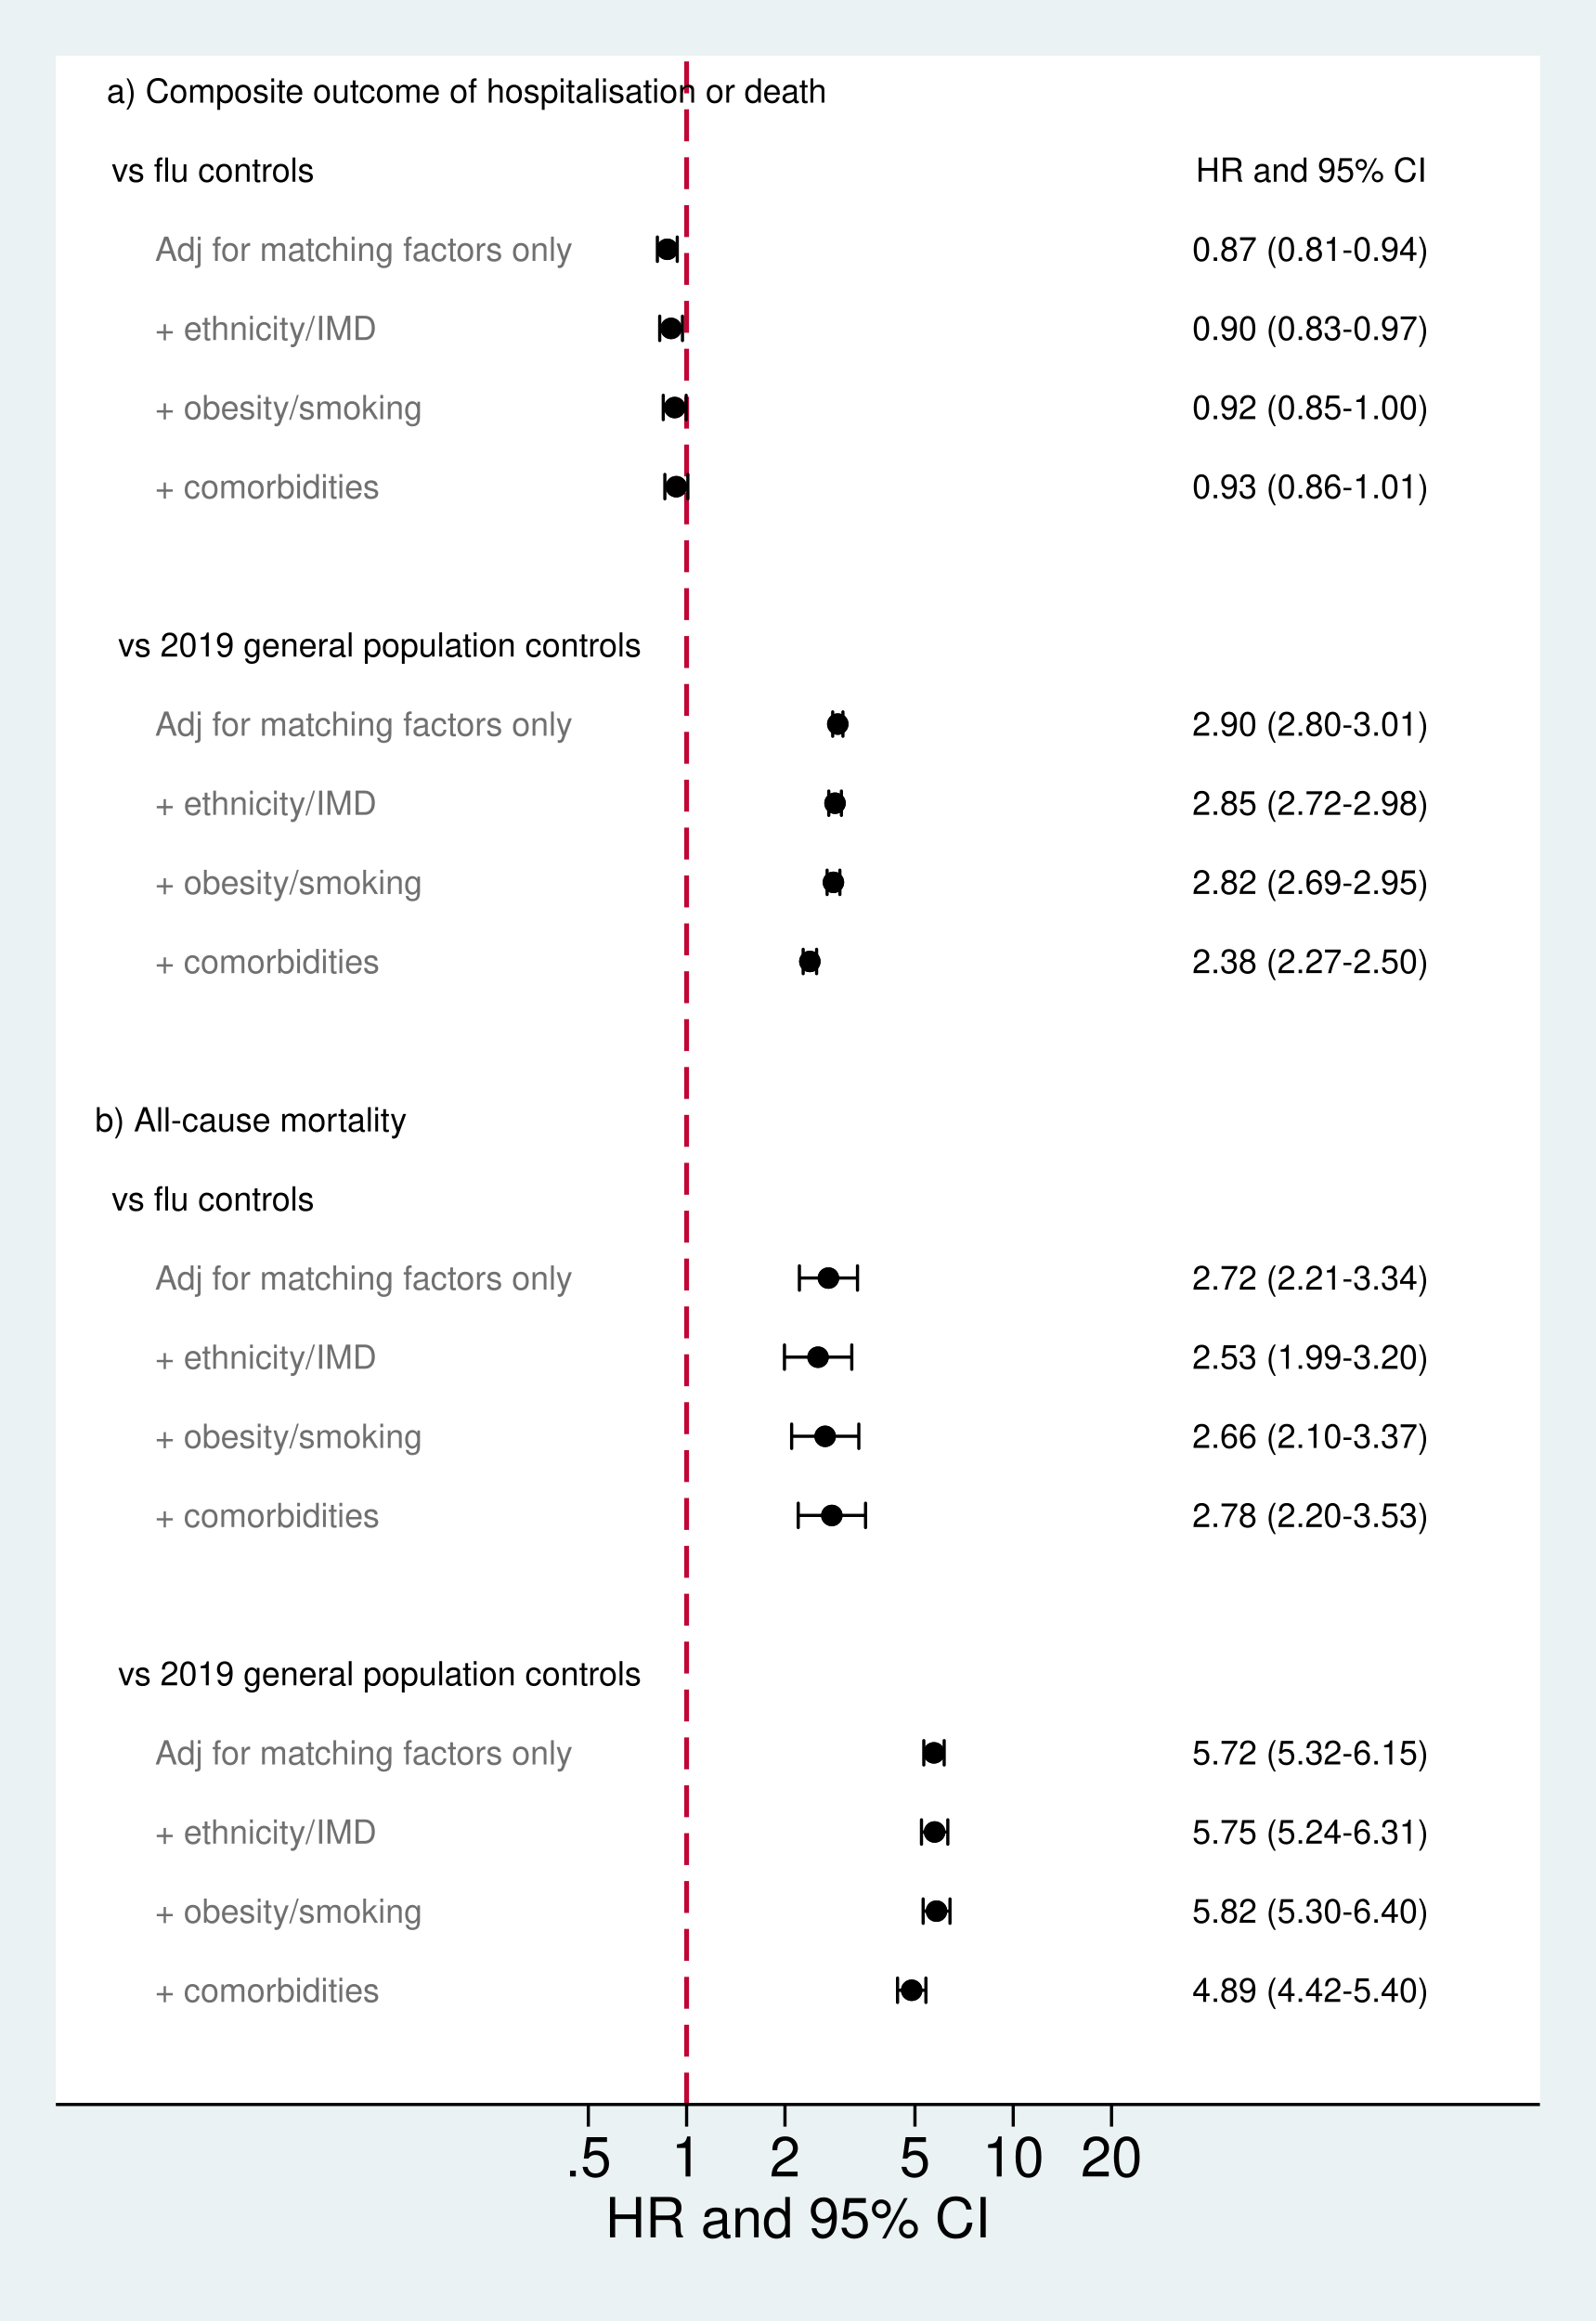
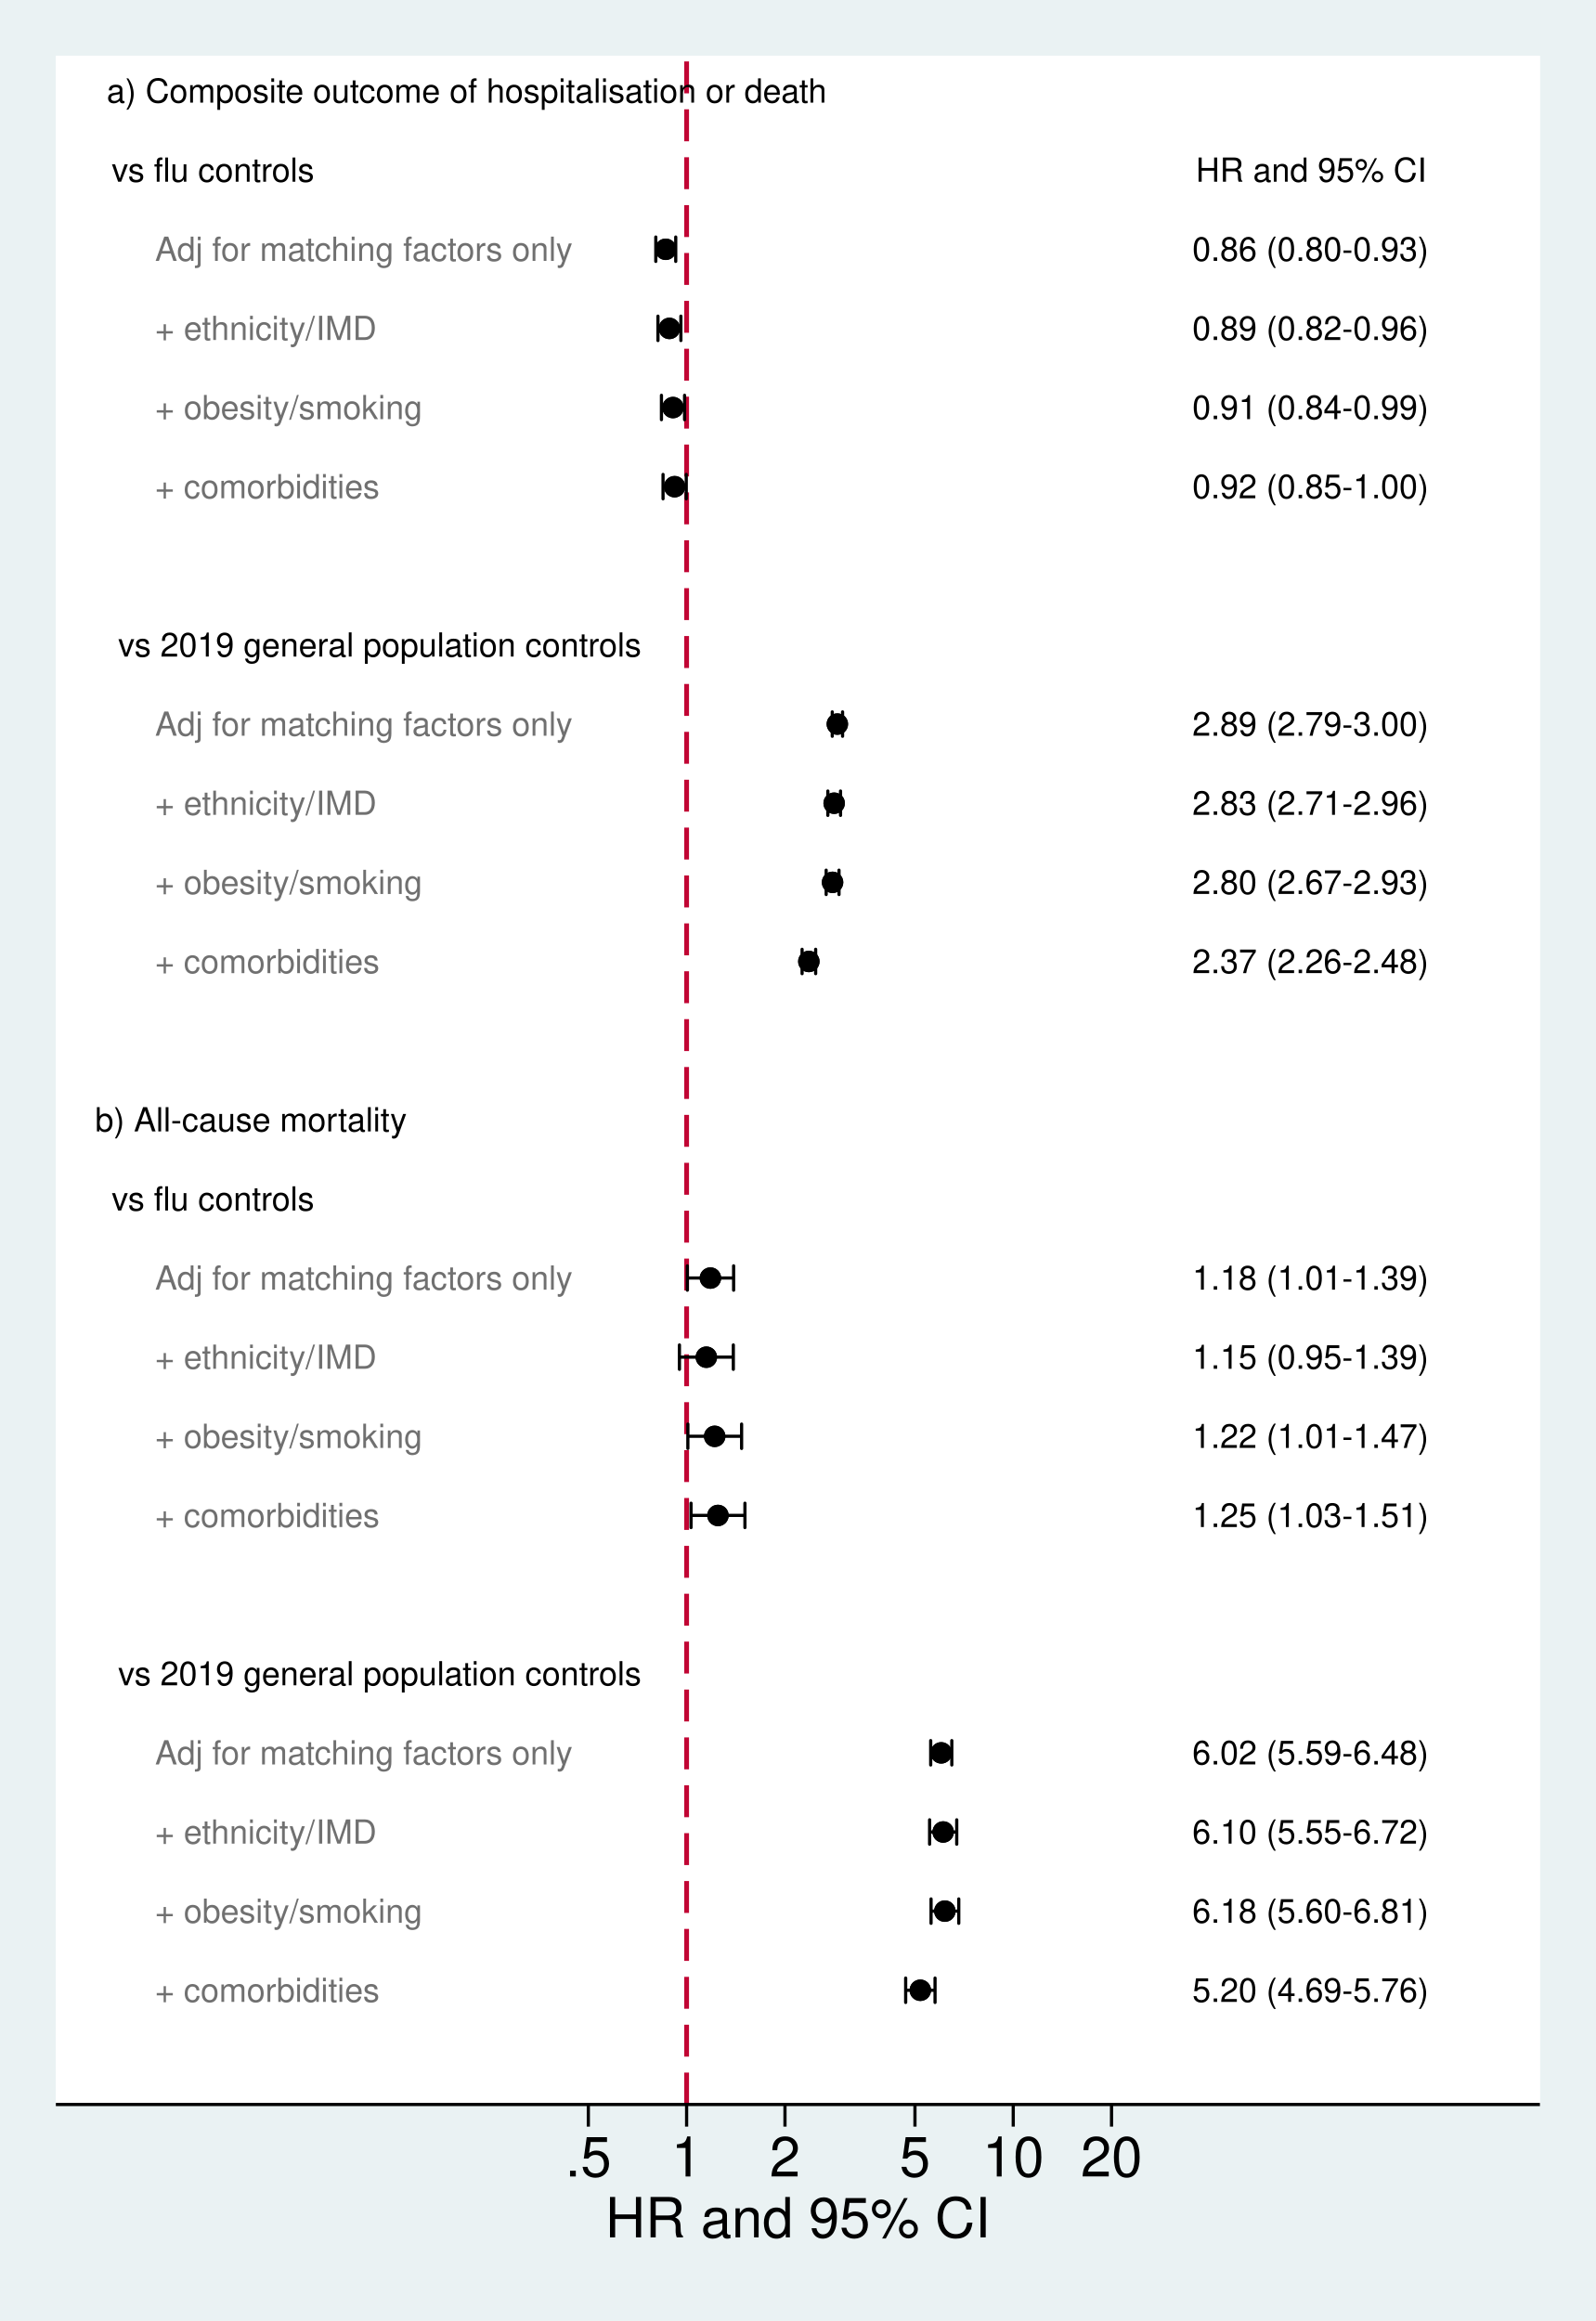
<svg xmlns="http://www.w3.org/2000/svg" version="1.1" width="5.50in" height="8.00in" viewBox="0 0 3960 5760">
  <rect x="0" y="0" width="3960" height="5760" style="fill:#EAF2F3;stroke:none" />
  <rect x="0.00" y="0.00" width="3960.00" height="5760.00" style="fill:#EAF2F3" />
  <rect x="3.96" y="3.96" width="3952.08" height="5752.08" style="fill:none;stroke:#EAF2F3;stroke-width:7.92" />
  <rect x="138.60" y="138.60" width="3682.80" height="5084.10" style="fill:#FFFFFF" />
  <rect x="142.56" y="142.56" width="3674.88" height="5076.18" style="fill:none;stroke:#FFFFFF;stroke-width:7.92" />
  <line x1="1703.88" y1="5222.70" x2="1703.88" y2="5143.50" style="stroke:#C10534;stroke-width:11.88" />
  <line x1="1703.88" y1="5103.90" x2="1703.88" y2="5024.70" style="stroke:#C10534;stroke-width:11.88" />
  <line x1="1703.88" y1="4985.10" x2="1703.88" y2="4905.90" style="stroke:#C10534;stroke-width:11.88" />
  <line x1="1703.88" y1="4866.30" x2="1703.88" y2="4786.92" style="stroke:#C10534;stroke-width:11.88" />
  <line x1="1703.88" y1="4747.32" x2="1703.88" y2="4668.12" style="stroke:#C10534;stroke-width:11.88" />
  <line x1="1703.88" y1="4628.52" x2="1703.88" y2="4549.32" style="stroke:#C10534;stroke-width:11.88" />
  <line x1="1703.88" y1="4509.72" x2="1703.88" y2="4430.52" style="stroke:#C10534;stroke-width:11.88" />
  <line x1="1703.88" y1="4390.92" x2="1703.88" y2="4311.72" style="stroke:#C10534;stroke-width:11.88" />
  <line x1="1703.88" y1="4272.12" x2="1703.88" y2="4192.92" style="stroke:#C10534;stroke-width:11.88" />
  <line x1="1703.88" y1="4153.14" x2="1703.88" y2="4073.94" style="stroke:#C10534;stroke-width:11.88" />
  <line x1="1703.88" y1="4034.34" x2="1703.88" y2="3955.14" style="stroke:#C10534;stroke-width:11.88" />
  <line x1="1703.88" y1="3915.54" x2="1703.88" y2="3836.34" style="stroke:#C10534;stroke-width:11.88" />
  <line x1="1703.88" y1="3796.74" x2="1703.88" y2="3717.54" style="stroke:#C10534;stroke-width:11.88" />
  <line x1="1703.88" y1="3677.94" x2="1703.88" y2="3598.74" style="stroke:#C10534;stroke-width:11.88" />
  <line x1="1703.88" y1="3559.14" x2="1703.88" y2="3479.76" style="stroke:#C10534;stroke-width:11.88" />
  <line x1="1703.88" y1="3440.16" x2="1703.88" y2="3360.96" style="stroke:#C10534;stroke-width:11.88" />
  <line x1="1703.88" y1="3321.36" x2="1703.88" y2="3242.16" style="stroke:#C10534;stroke-width:11.88" />
  <line x1="1703.88" y1="3202.56" x2="1703.88" y2="3123.36" style="stroke:#C10534;stroke-width:11.88" />
  <line x1="1703.88" y1="3083.76" x2="1703.88" y2="3004.56" style="stroke:#C10534;stroke-width:11.88" />
  <line x1="1703.88" y1="2964.96" x2="1703.88" y2="2885.76" style="stroke:#C10534;stroke-width:11.88" />
  <line x1="1703.88" y1="2845.98" x2="1703.88" y2="2766.78" style="stroke:#C10534;stroke-width:11.88" />
  <line x1="1703.88" y1="2727.18" x2="1703.88" y2="2647.98" style="stroke:#C10534;stroke-width:11.88" />
  <line x1="1703.88" y1="2608.38" x2="1703.88" y2="2529.18" style="stroke:#C10534;stroke-width:11.88" />
  <line x1="1703.88" y1="2489.58" x2="1703.88" y2="2410.38" style="stroke:#C10534;stroke-width:11.88" />
  <line x1="1703.88" y1="2370.78" x2="1703.88" y2="2291.58" style="stroke:#C10534;stroke-width:11.88" />
  <line x1="1703.88" y1="2251.98" x2="1703.88" y2="2172.60" style="stroke:#C10534;stroke-width:11.88" />
  <line x1="1703.88" y1="2133.00" x2="1703.88" y2="2053.80" style="stroke:#C10534;stroke-width:11.88" />
  <line x1="1703.88" y1="2014.20" x2="1703.88" y2="1935.00" style="stroke:#C10534;stroke-width:11.88" />
  <line x1="1703.88" y1="1895.40" x2="1703.88" y2="1816.20" style="stroke:#C10534;stroke-width:11.88" />
  <line x1="1703.88" y1="1776.60" x2="1703.88" y2="1697.40" style="stroke:#C10534;stroke-width:11.88" />
  <line x1="1703.88" y1="1657.80" x2="1703.88" y2="1578.42" style="stroke:#C10534;stroke-width:11.88" />
  <line x1="1703.88" y1="1538.82" x2="1703.88" y2="1459.62" style="stroke:#C10534;stroke-width:11.88" />
  <line x1="1703.88" y1="1420.02" x2="1703.88" y2="1340.82" style="stroke:#C10534;stroke-width:11.88" />
  <line x1="1703.88" y1="1301.22" x2="1703.88" y2="1222.02" style="stroke:#C10534;stroke-width:11.88" />
  <line x1="1703.88" y1="1182.42" x2="1703.88" y2="1103.22" style="stroke:#C10534;stroke-width:11.88" />
  <line x1="1703.88" y1="1063.62" x2="1703.88" y2="984.42" style="stroke:#C10534;stroke-width:11.88" />
  <line x1="1703.88" y1="944.64" x2="1703.88" y2="865.44" style="stroke:#C10534;stroke-width:11.88" />
  <line x1="1703.88" y1="825.84" x2="1703.88" y2="746.64" style="stroke:#C10534;stroke-width:11.88" />
  <line x1="1703.88" y1="707.04" x2="1703.88" y2="627.84" style="stroke:#C10534;stroke-width:11.88" />
  <line x1="1703.88" y1="588.24" x2="1703.88" y2="509.04" style="stroke:#C10534;stroke-width:11.88" />
  <line x1="1703.88" y1="469.44" x2="1703.88" y2="390.24" style="stroke:#C10534;stroke-width:11.88" />
  <line x1="1703.88" y1="350.64" x2="1703.88" y2="271.26" style="stroke:#C10534;stroke-width:11.88" />
  <line x1="1703.88" y1="231.66" x2="1703.88" y2="152.46" style="stroke:#C10534;stroke-width:11.88" />
-   <circle cx="1656.00" cy="618.66" r="26.64" style="fill:#000000" />
-   <circle cx="1656.00" cy="618.66" r="20.70" style="fill:none;stroke:#000000;stroke-width:11.88" />
-   <circle cx="1665.36" cy="815.04" r="26.64" style="fill:#000000" />
-   <circle cx="1665.36" cy="815.04" r="20.70" style="fill:none;stroke:#000000;stroke-width:11.88" />
-   <circle cx="1674.36" cy="1011.42" r="26.64" style="fill:#000000" />
-   <circle cx="1674.36" cy="1011.42" r="20.70" style="fill:none;stroke:#000000;stroke-width:11.88" />
-   <circle cx="1678.32" cy="1207.80" r="26.64" style="fill:#000000" />
-   <circle cx="1678.32" cy="1207.80" r="20.70" style="fill:none;stroke:#000000;stroke-width:11.88" />
-   <circle cx="2079.00" cy="1796.94" r="26.64" style="fill:#000000" />
-   <circle cx="2079.00" cy="1796.94" r="20.70" style="fill:none;stroke:#000000;stroke-width:11.88" />
-   <circle cx="2072.16" cy="1993.32" r="26.64" style="fill:#000000" />
-   <circle cx="2072.16" cy="1993.32" r="20.70" style="fill:none;stroke:#000000;stroke-width:11.88" />
-   <circle cx="2068.20" cy="2189.70" r="26.64" style="fill:#000000" />
-   <circle cx="2068.20" cy="2189.70" r="20.70" style="fill:none;stroke:#000000;stroke-width:11.88" />
-   <circle cx="2009.70" cy="2386.08" r="26.64" style="fill:#000000" />
-   <circle cx="2009.70" cy="2386.08" r="20.70" style="fill:none;stroke:#000000;stroke-width:11.88" />
-   <circle cx="2055.78" cy="3171.78" r="26.64" style="fill:#000000" />
-   <circle cx="2055.78" cy="3171.78" r="20.70" style="fill:none;stroke:#000000;stroke-width:11.88" />
-   <circle cx="2030.04" cy="3368.16" r="26.64" style="fill:#000000" />
-   <circle cx="2030.04" cy="3368.16" r="20.70" style="fill:none;stroke:#000000;stroke-width:11.88" />
-   <circle cx="2047.68" cy="3564.54" r="26.64" style="fill:#000000" />
-   <circle cx="2047.68" cy="3564.54" r="20.70" style="fill:none;stroke:#000000;stroke-width:11.88" />
-   <circle cx="2064.24" cy="3760.92" r="26.64" style="fill:#000000" />
-   <circle cx="2064.24" cy="3760.92" r="20.70" style="fill:none;stroke:#000000;stroke-width:11.88" />
-   <circle cx="2317.68" cy="4350.06" r="26.64" style="fill:#000000" />
-   <circle cx="2317.68" cy="4350.06" r="20.70" style="fill:none;stroke:#000000;stroke-width:11.88" />
-   <circle cx="2319.30" cy="4546.44" r="26.64" style="fill:#000000" />
-   <circle cx="2319.30" cy="4546.44" r="20.70" style="fill:none;stroke:#000000;stroke-width:11.88" />
-   <circle cx="2323.98" cy="4742.82" r="26.64" style="fill:#000000" />
-   <circle cx="2323.98" cy="4742.82" r="20.70" style="fill:none;stroke:#000000;stroke-width:11.88" />
-   <circle cx="2262.42" cy="4939.20" r="26.64" style="fill:#000000" />
-   <circle cx="2262.42" cy="4939.20" r="20.70" style="fill:none;stroke:#000000;stroke-width:11.88" />
-   <line x1="1631.34" y1="618.48" x2="1680.66" y2="618.48" style="stroke:#000000;stroke-width:7.92" />
-   <line x1="1680.66" y1="648.72" x2="1680.66" y2="588.24" stroke-linecap="round" style="stroke:#000000;stroke-width:7.92" />
-   <line x1="1631.34" y1="648.72" x2="1631.34" y2="588.24" stroke-linecap="round" style="stroke:#000000;stroke-width:7.92" />
-   <line x1="1637.10" y1="814.86" x2="1693.62" y2="814.86" style="stroke:#000000;stroke-width:7.92" />
-   <line x1="1693.62" y1="845.10" x2="1693.62" y2="784.62" stroke-linecap="round" style="stroke:#000000;stroke-width:7.92" />
-   <line x1="1637.10" y1="845.10" x2="1637.10" y2="784.62" stroke-linecap="round" style="stroke:#000000;stroke-width:7.92" />
-   <line x1="1645.92" y1="1011.24" x2="1702.80" y2="1011.24" style="stroke:#000000;stroke-width:7.92" />
-   <line x1="1702.80" y1="1041.48" x2="1702.80" y2="981.00" stroke-linecap="round" style="stroke:#000000;stroke-width:7.92" />
-   <line x1="1645.92" y1="1041.48" x2="1645.92" y2="981.00" stroke-linecap="round" style="stroke:#000000;stroke-width:7.92" />
-   <line x1="1649.88" y1="1207.62" x2="1706.94" y2="1207.62" style="stroke:#000000;stroke-width:7.92" />
-   <line x1="1706.94" y1="1237.86" x2="1706.94" y2="1177.38" stroke-linecap="round" style="stroke:#000000;stroke-width:7.92" />
-   <line x1="1649.88" y1="1237.86" x2="1649.88" y2="1177.38" stroke-linecap="round" style="stroke:#000000;stroke-width:7.92" />
-   <line x1="2066.40" y1="1796.94" x2="2091.78" y2="1796.94" style="stroke:#000000;stroke-width:7.92" />
-   <line x1="2091.78" y1="1827.18" x2="2091.78" y2="1766.70" stroke-linecap="round" style="stroke:#000000;stroke-width:7.92" />
-   <line x1="2066.40" y1="1827.18" x2="2066.40" y2="1766.70" stroke-linecap="round" style="stroke:#000000;stroke-width:7.92" />
-   <line x1="2056.68" y1="1993.32" x2="2088.00" y2="1993.32" style="stroke:#000000;stroke-width:7.92" />
-   <line x1="2088.00" y1="2023.56" x2="2088.00" y2="1963.08" stroke-linecap="round" style="stroke:#000000;stroke-width:7.92" />
-   <line x1="2056.68" y1="2023.56" x2="2056.68" y2="1963.08" stroke-linecap="round" style="stroke:#000000;stroke-width:7.92" />
-   <line x1="2052.54" y1="2189.70" x2="2084.22" y2="2189.70" style="stroke:#000000;stroke-width:7.92" />
-   <line x1="2084.22" y1="2219.94" x2="2084.22" y2="2159.46" stroke-linecap="round" style="stroke:#000000;stroke-width:7.92" />
-   <line x1="2052.54" y1="2219.94" x2="2052.54" y2="2159.46" stroke-linecap="round" style="stroke:#000000;stroke-width:7.92" />
-   <line x1="1993.14" y1="2386.08" x2="2026.44" y2="2386.08" style="stroke:#000000;stroke-width:7.92" />
-   <line x1="2026.44" y1="2416.32" x2="2026.44" y2="2355.84" stroke-linecap="round" style="stroke:#000000;stroke-width:7.92" />
-   <line x1="1993.14" y1="2416.32" x2="1993.14" y2="2355.84" stroke-linecap="round" style="stroke:#000000;stroke-width:7.92" />
-   <line x1="1983.78" y1="3171.60" x2="2127.96" y2="3171.60" style="stroke:#000000;stroke-width:7.92" />
-   <line x1="2127.96" y1="3201.84" x2="2127.96" y2="3141.36" stroke-linecap="round" style="stroke:#000000;stroke-width:7.92" />
-   <line x1="1983.78" y1="3201.84" x2="1983.78" y2="3141.36" stroke-linecap="round" style="stroke:#000000;stroke-width:7.92" />
-   <line x1="1946.70" y1="3367.98" x2="2113.74" y2="3367.98" style="stroke:#000000;stroke-width:7.92" />
-   <line x1="2113.74" y1="3398.22" x2="2113.74" y2="3337.74" stroke-linecap="round" style="stroke:#000000;stroke-width:7.92" />
-   <line x1="1946.70" y1="3398.22" x2="1946.70" y2="3337.74" stroke-linecap="round" style="stroke:#000000;stroke-width:7.92" />
-   <line x1="1964.52" y1="3564.36" x2="2131.20" y2="3564.36" style="stroke:#000000;stroke-width:7.92" />
-   <line x1="2131.20" y1="3594.60" x2="2131.20" y2="3534.12" stroke-linecap="round" style="stroke:#000000;stroke-width:7.92" />
-   <line x1="1964.52" y1="3594.60" x2="1964.52" y2="3534.12" stroke-linecap="round" style="stroke:#000000;stroke-width:7.92" />
-   <line x1="1980.90" y1="3760.74" x2="2147.94" y2="3760.74" style="stroke:#000000;stroke-width:7.92" />
-   <line x1="2147.94" y1="3790.98" x2="2147.94" y2="3730.50" stroke-linecap="round" style="stroke:#000000;stroke-width:7.92" />
-   <line x1="1980.90" y1="3790.98" x2="1980.90" y2="3730.50" stroke-linecap="round" style="stroke:#000000;stroke-width:7.92" />
-   <line x1="2292.48" y1="4349.88" x2="2343.06" y2="4349.88" style="stroke:#000000;stroke-width:7.92" />
-   <line x1="2343.06" y1="4380.12" x2="2343.06" y2="4319.64" stroke-linecap="round" style="stroke:#000000;stroke-width:7.92" />
-   <line x1="2292.48" y1="4380.12" x2="2292.48" y2="4319.64" stroke-linecap="round" style="stroke:#000000;stroke-width:7.92" />
-   <line x1="2286.72" y1="4546.44" x2="2352.06" y2="4546.44" style="stroke:#000000;stroke-width:7.92" />
-   <line x1="2352.06" y1="4576.68" x2="2352.06" y2="4516.20" stroke-linecap="round" style="stroke:#000000;stroke-width:7.92" />
-   <line x1="2286.72" y1="4576.68" x2="2286.72" y2="4516.20" stroke-linecap="round" style="stroke:#000000;stroke-width:7.92" />
-   <line x1="2290.86" y1="4742.82" x2="2357.46" y2="4742.82" style="stroke:#000000;stroke-width:7.92" />
-   <line x1="2357.46" y1="4773.06" x2="2357.46" y2="4712.58" stroke-linecap="round" style="stroke:#000000;stroke-width:7.92" />
-   <line x1="2290.86" y1="4773.06" x2="2290.86" y2="4712.58" stroke-linecap="round" style="stroke:#000000;stroke-width:7.92" />
-   <line x1="2227.32" y1="4939.20" x2="2297.70" y2="4939.20" style="stroke:#000000;stroke-width:7.92" />
-   <line x1="2297.70" y1="4969.44" x2="2297.70" y2="4908.96" stroke-linecap="round" style="stroke:#000000;stroke-width:7.92" />
-   <line x1="2227.32" y1="4969.44" x2="2227.32" y2="4908.96" stroke-linecap="round" style="stroke:#000000;stroke-width:7.92" />
-   <text x="2958.84" y="647.38" style="font-family:'Helvetica';font-size:82.44px;fill:#000000">0.87 (0.81-0.94)</text>
-   <text x="2958.84" y="843.76" style="font-family:'Helvetica';font-size:82.44px;fill:#000000">0.90 (0.83-0.97)</text>
-   <text x="2958.84" y="1040.14" style="font-family:'Helvetica';font-size:82.44px;fill:#000000">0.92 (0.85-1.00)</text>
-   <text x="2958.84" y="1236.52" style="font-family:'Helvetica';font-size:82.44px;fill:#000000">0.93 (0.86-1.01)</text>
-   <text x="2958.84" y="1825.84" style="font-family:'Helvetica';font-size:82.44px;fill:#000000">2.90 (2.80-3.01)</text>
-   <text x="2958.84" y="2022.22" style="font-family:'Helvetica';font-size:82.44px;fill:#000000">2.85 (2.72-2.98)</text>
-   <text x="2958.84" y="2218.60" style="font-family:'Helvetica';font-size:82.44px;fill:#000000">2.82 (2.69-2.95)</text>
-   <text x="2958.84" y="2414.98" style="font-family:'Helvetica';font-size:82.44px;fill:#000000">2.38 (2.27-2.50)</text>
-   <text x="2958.84" y="3200.50" style="font-family:'Helvetica';font-size:82.44px;fill:#000000">2.72 (2.21-3.34)</text>
-   <text x="2958.84" y="3396.88" style="font-family:'Helvetica';font-size:82.44px;fill:#000000">2.53 (1.99-3.20)</text>
-   <text x="2958.84" y="3593.26" style="font-family:'Helvetica';font-size:82.44px;fill:#000000">2.66 (2.10-3.37)</text>
-   <text x="2958.84" y="3789.64" style="font-family:'Helvetica';font-size:82.44px;fill:#000000">2.78 (2.20-3.53)</text>
-   <text x="2958.84" y="4378.78" style="font-family:'Helvetica';font-size:82.44px;fill:#000000">5.72 (5.32-6.15)</text>
-   <text x="2958.84" y="4575.34" style="font-family:'Helvetica';font-size:82.44px;fill:#000000">5.75 (5.24-6.31)</text>
-   <text x="2958.84" y="4771.72" style="font-family:'Helvetica';font-size:82.44px;fill:#000000">5.82 (5.30-6.40)</text>
-   <text x="2958.84" y="4968.10" style="font-family:'Helvetica';font-size:82.44px;fill:#000000">4.89 (4.42-5.40)</text>
+   <circle cx="1652.04" cy="618.66" r="26.64" style="fill:#000000" />
+   <circle cx="1652.04" cy="618.66" r="20.70" style="fill:none;stroke:#000000;stroke-width:11.88" />
+   <circle cx="1661.22" cy="815.04" r="26.64" style="fill:#000000" />
+   <circle cx="1661.22" cy="815.04" r="20.70" style="fill:none;stroke:#000000;stroke-width:11.88" />
+   <circle cx="1670.04" cy="1011.42" r="26.64" style="fill:#000000" />
+   <circle cx="1670.04" cy="1011.42" r="20.70" style="fill:none;stroke:#000000;stroke-width:11.88" />
+   <circle cx="1674.18" cy="1207.80" r="26.64" style="fill:#000000" />
+   <circle cx="1674.18" cy="1207.80" r="20.70" style="fill:none;stroke:#000000;stroke-width:11.88" />
+   <circle cx="2077.92" cy="1796.94" r="26.64" style="fill:#000000" />
+   <circle cx="2077.92" cy="1796.94" r="20.70" style="fill:none;stroke:#000000;stroke-width:11.88" />
+   <circle cx="2070.00" cy="1993.32" r="26.64" style="fill:#000000" />
+   <circle cx="2070.00" cy="1993.32" r="20.70" style="fill:none;stroke:#000000;stroke-width:11.88" />
+   <circle cx="2066.04" cy="2189.70" r="26.64" style="fill:#000000" />
+   <circle cx="2066.04" cy="2189.70" r="20.70" style="fill:none;stroke:#000000;stroke-width:11.88" />
+   <circle cx="2007.18" cy="2386.08" r="26.64" style="fill:#000000" />
+   <circle cx="2007.18" cy="2386.08" r="20.70" style="fill:none;stroke:#000000;stroke-width:11.88" />
+   <circle cx="1762.92" cy="3171.78" r="26.64" style="fill:#000000" />
+   <circle cx="1762.92" cy="3171.78" r="20.70" style="fill:none;stroke:#000000;stroke-width:11.88" />
+   <circle cx="1752.84" cy="3368.16" r="26.64" style="fill:#000000" />
+   <circle cx="1752.84" cy="3368.16" r="20.70" style="fill:none;stroke:#000000;stroke-width:11.88" />
+   <circle cx="1773.54" cy="3564.54" r="26.64" style="fill:#000000" />
+   <circle cx="1773.54" cy="3564.54" r="20.70" style="fill:none;stroke:#000000;stroke-width:11.88" />
+   <circle cx="1781.64" cy="3760.92" r="26.64" style="fill:#000000" />
+   <circle cx="1781.64" cy="3760.92" r="20.70" style="fill:none;stroke:#000000;stroke-width:11.88" />
+   <circle cx="2335.68" cy="4350.06" r="26.64" style="fill:#000000" />
+   <circle cx="2335.68" cy="4350.06" r="20.70" style="fill:none;stroke:#000000;stroke-width:11.88" />
+   <circle cx="2340.54" cy="4546.44" r="26.64" style="fill:#000000" />
+   <circle cx="2340.54" cy="4546.44" r="20.70" style="fill:none;stroke:#000000;stroke-width:11.88" />
+   <circle cx="2344.68" cy="4742.82" r="26.64" style="fill:#000000" />
+   <circle cx="2344.68" cy="4742.82" r="20.70" style="fill:none;stroke:#000000;stroke-width:11.88" />
+   <circle cx="2283.84" cy="4939.20" r="26.64" style="fill:#000000" />
+   <circle cx="2283.84" cy="4939.20" r="20.70" style="fill:none;stroke:#000000;stroke-width:11.88" />
+   <line x1="1627.38" y1="618.48" x2="1676.88" y2="618.48" style="stroke:#000000;stroke-width:7.92" />
+   <line x1="1676.88" y1="648.72" x2="1676.88" y2="588.24" stroke-linecap="round" style="stroke:#000000;stroke-width:7.92" />
+   <line x1="1627.38" y1="648.72" x2="1627.38" y2="588.24" stroke-linecap="round" style="stroke:#000000;stroke-width:7.92" />
+   <line x1="1632.78" y1="814.86" x2="1689.66" y2="814.86" style="stroke:#000000;stroke-width:7.92" />
+   <line x1="1689.66" y1="845.10" x2="1689.66" y2="784.62" stroke-linecap="round" style="stroke:#000000;stroke-width:7.92" />
+   <line x1="1632.78" y1="845.10" x2="1632.78" y2="784.62" stroke-linecap="round" style="stroke:#000000;stroke-width:7.92" />
+   <line x1="1641.42" y1="1011.24" x2="1698.84" y2="1011.24" style="stroke:#000000;stroke-width:7.92" />
+   <line x1="1698.84" y1="1041.48" x2="1698.84" y2="981.00" stroke-linecap="round" style="stroke:#000000;stroke-width:7.92" />
+   <line x1="1641.42" y1="1041.48" x2="1641.42" y2="981.00" stroke-linecap="round" style="stroke:#000000;stroke-width:7.92" />
+   <line x1="1645.38" y1="1207.62" x2="1702.98" y2="1207.62" style="stroke:#000000;stroke-width:7.92" />
+   <line x1="1702.98" y1="1237.86" x2="1702.98" y2="1177.38" stroke-linecap="round" style="stroke:#000000;stroke-width:7.92" />
+   <line x1="1645.38" y1="1237.86" x2="1645.38" y2="1177.38" stroke-linecap="round" style="stroke:#000000;stroke-width:7.92" />
+   <line x1="2065.32" y1="1796.94" x2="2090.88" y2="1796.94" style="stroke:#000000;stroke-width:7.92" />
+   <line x1="2090.88" y1="1827.18" x2="2090.88" y2="1766.70" stroke-linecap="round" style="stroke:#000000;stroke-width:7.92" />
+   <line x1="2065.32" y1="1827.18" x2="2065.32" y2="1766.70" stroke-linecap="round" style="stroke:#000000;stroke-width:7.92" />
+   <line x1="2054.34" y1="1993.32" x2="2085.84" y2="1993.32" style="stroke:#000000;stroke-width:7.92" />
+   <line x1="2085.84" y1="2023.56" x2="2085.84" y2="1963.08" stroke-linecap="round" style="stroke:#000000;stroke-width:7.92" />
+   <line x1="2054.34" y1="2023.56" x2="2054.34" y2="1963.08" stroke-linecap="round" style="stroke:#000000;stroke-width:7.92" />
+   <line x1="2050.20" y1="2189.70" x2="2082.06" y2="2189.70" style="stroke:#000000;stroke-width:7.92" />
+   <line x1="2082.06" y1="2219.94" x2="2082.06" y2="2159.46" stroke-linecap="round" style="stroke:#000000;stroke-width:7.92" />
+   <line x1="2050.20" y1="2219.94" x2="2050.20" y2="2159.46" stroke-linecap="round" style="stroke:#000000;stroke-width:7.92" />
+   <line x1="1990.44" y1="2386.08" x2="2024.10" y2="2386.08" style="stroke:#000000;stroke-width:7.92" />
+   <line x1="2024.10" y1="2416.32" x2="2024.10" y2="2355.84" stroke-linecap="round" style="stroke:#000000;stroke-width:7.92" />
+   <line x1="1990.44" y1="2416.32" x2="1990.44" y2="2355.84" stroke-linecap="round" style="stroke:#000000;stroke-width:7.92" />
+   <line x1="1705.68" y1="3171.60" x2="1820.52" y2="3171.60" style="stroke:#000000;stroke-width:7.92" />
+   <line x1="1820.52" y1="3201.84" x2="1820.52" y2="3141.36" stroke-linecap="round" style="stroke:#000000;stroke-width:7.92" />
+   <line x1="1705.68" y1="3201.84" x2="1705.68" y2="3141.36" stroke-linecap="round" style="stroke:#000000;stroke-width:7.92" />
+   <line x1="1686.06" y1="3367.98" x2="1819.80" y2="3367.98" style="stroke:#000000;stroke-width:7.92" />
+   <line x1="1819.80" y1="3398.22" x2="1819.80" y2="3337.74" stroke-linecap="round" style="stroke:#000000;stroke-width:7.92" />
+   <line x1="1686.06" y1="3398.22" x2="1686.06" y2="3337.74" stroke-linecap="round" style="stroke:#000000;stroke-width:7.92" />
+   <line x1="1706.94" y1="3564.36" x2="1840.32" y2="3564.36" style="stroke:#000000;stroke-width:7.92" />
+   <line x1="1840.32" y1="3594.60" x2="1840.32" y2="3534.12" stroke-linecap="round" style="stroke:#000000;stroke-width:7.92" />
+   <line x1="1706.94" y1="3594.60" x2="1706.94" y2="3534.12" stroke-linecap="round" style="stroke:#000000;stroke-width:7.92" />
+   <line x1="1714.86" y1="3760.74" x2="1848.60" y2="3760.74" style="stroke:#000000;stroke-width:7.92" />
+   <line x1="1848.60" y1="3790.98" x2="1848.60" y2="3730.50" stroke-linecap="round" style="stroke:#000000;stroke-width:7.92" />
+   <line x1="1714.86" y1="3790.98" x2="1714.86" y2="3730.50" stroke-linecap="round" style="stroke:#000000;stroke-width:7.92" />
+   <line x1="2309.58" y1="4349.88" x2="2361.96" y2="4349.88" style="stroke:#000000;stroke-width:7.92" />
+   <line x1="2361.96" y1="4380.12" x2="2361.96" y2="4319.64" stroke-linecap="round" style="stroke:#000000;stroke-width:7.92" />
+   <line x1="2309.58" y1="4380.12" x2="2309.58" y2="4319.64" stroke-linecap="round" style="stroke:#000000;stroke-width:7.92" />
+   <line x1="2306.88" y1="4546.44" x2="2374.20" y2="4546.44" style="stroke:#000000;stroke-width:7.92" />
+   <line x1="2374.20" y1="4576.68" x2="2374.20" y2="4516.20" stroke-linecap="round" style="stroke:#000000;stroke-width:7.92" />
+   <line x1="2306.88" y1="4576.68" x2="2306.88" y2="4516.20" stroke-linecap="round" style="stroke:#000000;stroke-width:7.92" />
+   <line x1="2310.48" y1="4742.82" x2="2379.24" y2="4742.82" style="stroke:#000000;stroke-width:7.92" />
+   <line x1="2379.24" y1="4773.06" x2="2379.24" y2="4712.58" stroke-linecap="round" style="stroke:#000000;stroke-width:7.92" />
+   <line x1="2310.48" y1="4773.06" x2="2310.48" y2="4712.58" stroke-linecap="round" style="stroke:#000000;stroke-width:7.92" />
+   <line x1="2247.48" y1="4939.20" x2="2320.38" y2="4939.20" style="stroke:#000000;stroke-width:7.92" />
+   <line x1="2320.38" y1="4969.44" x2="2320.38" y2="4908.96" stroke-linecap="round" style="stroke:#000000;stroke-width:7.92" />
+   <line x1="2247.48" y1="4969.44" x2="2247.48" y2="4908.96" stroke-linecap="round" style="stroke:#000000;stroke-width:7.92" />
+   <text x="2958.84" y="647.38" style="font-family:'Helvetica';font-size:82.44px;fill:#000000">0.86 (0.80-0.93)</text>
+   <text x="2958.84" y="843.76" style="font-family:'Helvetica';font-size:82.44px;fill:#000000">0.89 (0.82-0.96)</text>
+   <text x="2958.84" y="1040.14" style="font-family:'Helvetica';font-size:82.44px;fill:#000000">0.91 (0.84-0.99)</text>
+   <text x="2958.84" y="1236.52" style="font-family:'Helvetica';font-size:82.44px;fill:#000000">0.92 (0.85-1.00)</text>
+   <text x="2958.84" y="1825.84" style="font-family:'Helvetica';font-size:82.44px;fill:#000000">2.89 (2.79-3.00)</text>
+   <text x="2958.84" y="2022.22" style="font-family:'Helvetica';font-size:82.44px;fill:#000000">2.83 (2.71-2.96)</text>
+   <text x="2958.84" y="2218.60" style="font-family:'Helvetica';font-size:82.44px;fill:#000000">2.80 (2.67-2.93)</text>
+   <text x="2958.84" y="2414.98" style="font-family:'Helvetica';font-size:82.44px;fill:#000000">2.37 (2.26-2.48)</text>
+   <text x="2958.84" y="3200.50" style="font-family:'Helvetica';font-size:82.44px;fill:#000000">1.18 (1.01-1.39)</text>
+   <text x="2958.84" y="3396.88" style="font-family:'Helvetica';font-size:82.44px;fill:#000000">1.15 (0.95-1.39)</text>
+   <text x="2958.84" y="3593.26" style="font-family:'Helvetica';font-size:82.44px;fill:#000000">1.22 (1.01-1.47)</text>
+   <text x="2958.84" y="3789.64" style="font-family:'Helvetica';font-size:82.44px;fill:#000000">1.25 (1.03-1.51)</text>
+   <text x="2958.84" y="4378.78" style="font-family:'Helvetica';font-size:82.44px;fill:#000000">6.02 (5.59-6.48)</text>
+   <text x="2958.84" y="4575.34" style="font-family:'Helvetica';font-size:82.44px;fill:#000000">6.10 (5.55-6.72)</text>
+   <text x="2958.84" y="4771.72" style="font-family:'Helvetica';font-size:82.44px;fill:#000000">6.18 (5.60-6.81)</text>
+   <text x="2958.84" y="4968.10" style="font-family:'Helvetica';font-size:82.44px;fill:#000000">5.20 (4.69-5.76)</text>
  <text x="384.84" y="647.38" style="font-family:'Helvetica';font-size:82.44px;fill:#707070">Adj for matching factors only</text>
  <text x="384.84" y="843.76" style="font-family:'Helvetica';font-size:82.44px;fill:#707070">+ ethnicity/IMD</text>
  <text x="384.84" y="1040.14" style="font-family:'Helvetica';font-size:82.44px;fill:#707070">+ obesity/smoking</text>
  <text x="384.84" y="1236.52" style="font-family:'Helvetica';font-size:82.44px;fill:#707070">+ comorbidities</text>
  <text x="384.84" y="1825.84" style="font-family:'Helvetica';font-size:82.44px;fill:#707070">Adj for matching factors only</text>
  <text x="384.84" y="2022.22" style="font-family:'Helvetica';font-size:82.44px;fill:#707070">+ ethnicity/IMD</text>
  <text x="384.84" y="2218.60" style="font-family:'Helvetica';font-size:82.44px;fill:#707070">+ obesity/smoking</text>
  <text x="384.84" y="2414.98" style="font-family:'Helvetica';font-size:82.44px;fill:#707070">+ comorbidities</text>
  <text x="384.84" y="3200.50" style="font-family:'Helvetica';font-size:82.44px;fill:#707070">Adj for matching factors only</text>
  <text x="384.84" y="3396.88" style="font-family:'Helvetica';font-size:82.44px;fill:#707070">+ ethnicity/IMD</text>
  <text x="384.84" y="3593.26" style="font-family:'Helvetica';font-size:82.44px;fill:#707070">+ obesity/smoking</text>
  <text x="384.84" y="3789.64" style="font-family:'Helvetica';font-size:82.44px;fill:#707070">+ comorbidities</text>
  <text x="384.84" y="4378.78" style="font-family:'Helvetica';font-size:82.44px;fill:#707070">Adj for matching factors only</text>
  <text x="384.84" y="4575.34" style="font-family:'Helvetica';font-size:82.44px;fill:#707070">+ ethnicity/IMD</text>
  <text x="384.84" y="4771.72" style="font-family:'Helvetica';font-size:82.44px;fill:#707070">+ obesity/smoking</text>
  <text x="384.84" y="4968.10" style="font-family:'Helvetica';font-size:82.44px;fill:#707070">+ comorbidities</text>
  <text x="1158.12" y="254.62" style="font-family:'Helvetica';font-size:82.44px;fill:#000000" text-anchor="middle">a) Composite outcome of hospitalisation or death</text>
  <text x="528.48" y="451.00" style="font-family:'Helvetica';font-size:82.44px;fill:#000000" text-anchor="middle">vs flu controls</text>
  <text x="942.30" y="1629.46" style="font-family:'Helvetica';font-size:82.44px;fill:#000000" text-anchor="middle">vs 2019 general population controls</text>
  <text x="622.80" y="2807.74" style="font-family:'Helvetica';font-size:82.44px;fill:#000000" text-anchor="middle">b) All-cause mortality</text>
  <text x="528.48" y="3004.12" style="font-family:'Helvetica';font-size:82.44px;fill:#000000" text-anchor="middle">vs flu controls</text>
  <text x="942.30" y="4182.40" style="font-family:'Helvetica';font-size:82.44px;fill:#000000" text-anchor="middle">vs 2019 general population controls</text>
  <text x="3253.86" y="451.00" style="font-family:'Helvetica';font-size:82.44px;fill:#000000" text-anchor="middle">HR and 95% CI</text>
  <line x1="138.60" y1="5222.70" x2="3821.40" y2="5222.70" style="stroke:#000000;stroke-width:7.92" />
  <line x1="1459.98" y1="5222.70" x2="1459.98" y2="5277.60" style="stroke:#000000;stroke-width:7.92" />
  <text x="1459.98" y="5401.31" style="font-family:'Helvetica';font-size:137.52px;fill:#000000" text-anchor="middle">.5</text>
  <line x1="1703.88" y1="5222.70" x2="1703.88" y2="5277.60" style="stroke:#000000;stroke-width:7.92" />
  <text x="1703.88" y="5401.31" style="font-family:'Helvetica';font-size:137.52px;fill:#000000" text-anchor="middle">1</text>
  <line x1="1947.96" y1="5222.70" x2="1947.96" y2="5277.60" style="stroke:#000000;stroke-width:7.92" />
  <text x="1947.96" y="5401.31" style="font-family:'Helvetica';font-size:137.52px;fill:#000000" text-anchor="middle">2</text>
  <line x1="2270.52" y1="5222.70" x2="2270.52" y2="5277.60" style="stroke:#000000;stroke-width:7.92" />
  <text x="2270.52" y="5401.31" style="font-family:'Helvetica';font-size:137.52px;fill:#000000" text-anchor="middle">5</text>
  <line x1="2514.42" y1="5222.70" x2="2514.42" y2="5277.60" style="stroke:#000000;stroke-width:7.92" />
  <text x="2514.42" y="5401.31" style="font-family:'Helvetica';font-size:137.52px;fill:#000000" text-anchor="middle">10</text>
  <line x1="2758.32" y1="5222.70" x2="2758.32" y2="5277.60" style="stroke:#000000;stroke-width:7.92" />
  <text x="2758.32" y="5401.31" style="font-family:'Helvetica';font-size:137.52px;fill:#000000" text-anchor="middle">20</text>
  <text x="1980.00" y="5552.51" style="font-family:'Helvetica';font-size:137.52px;fill:#000000" text-anchor="middle">HR and 95% CI</text>
</svg>
